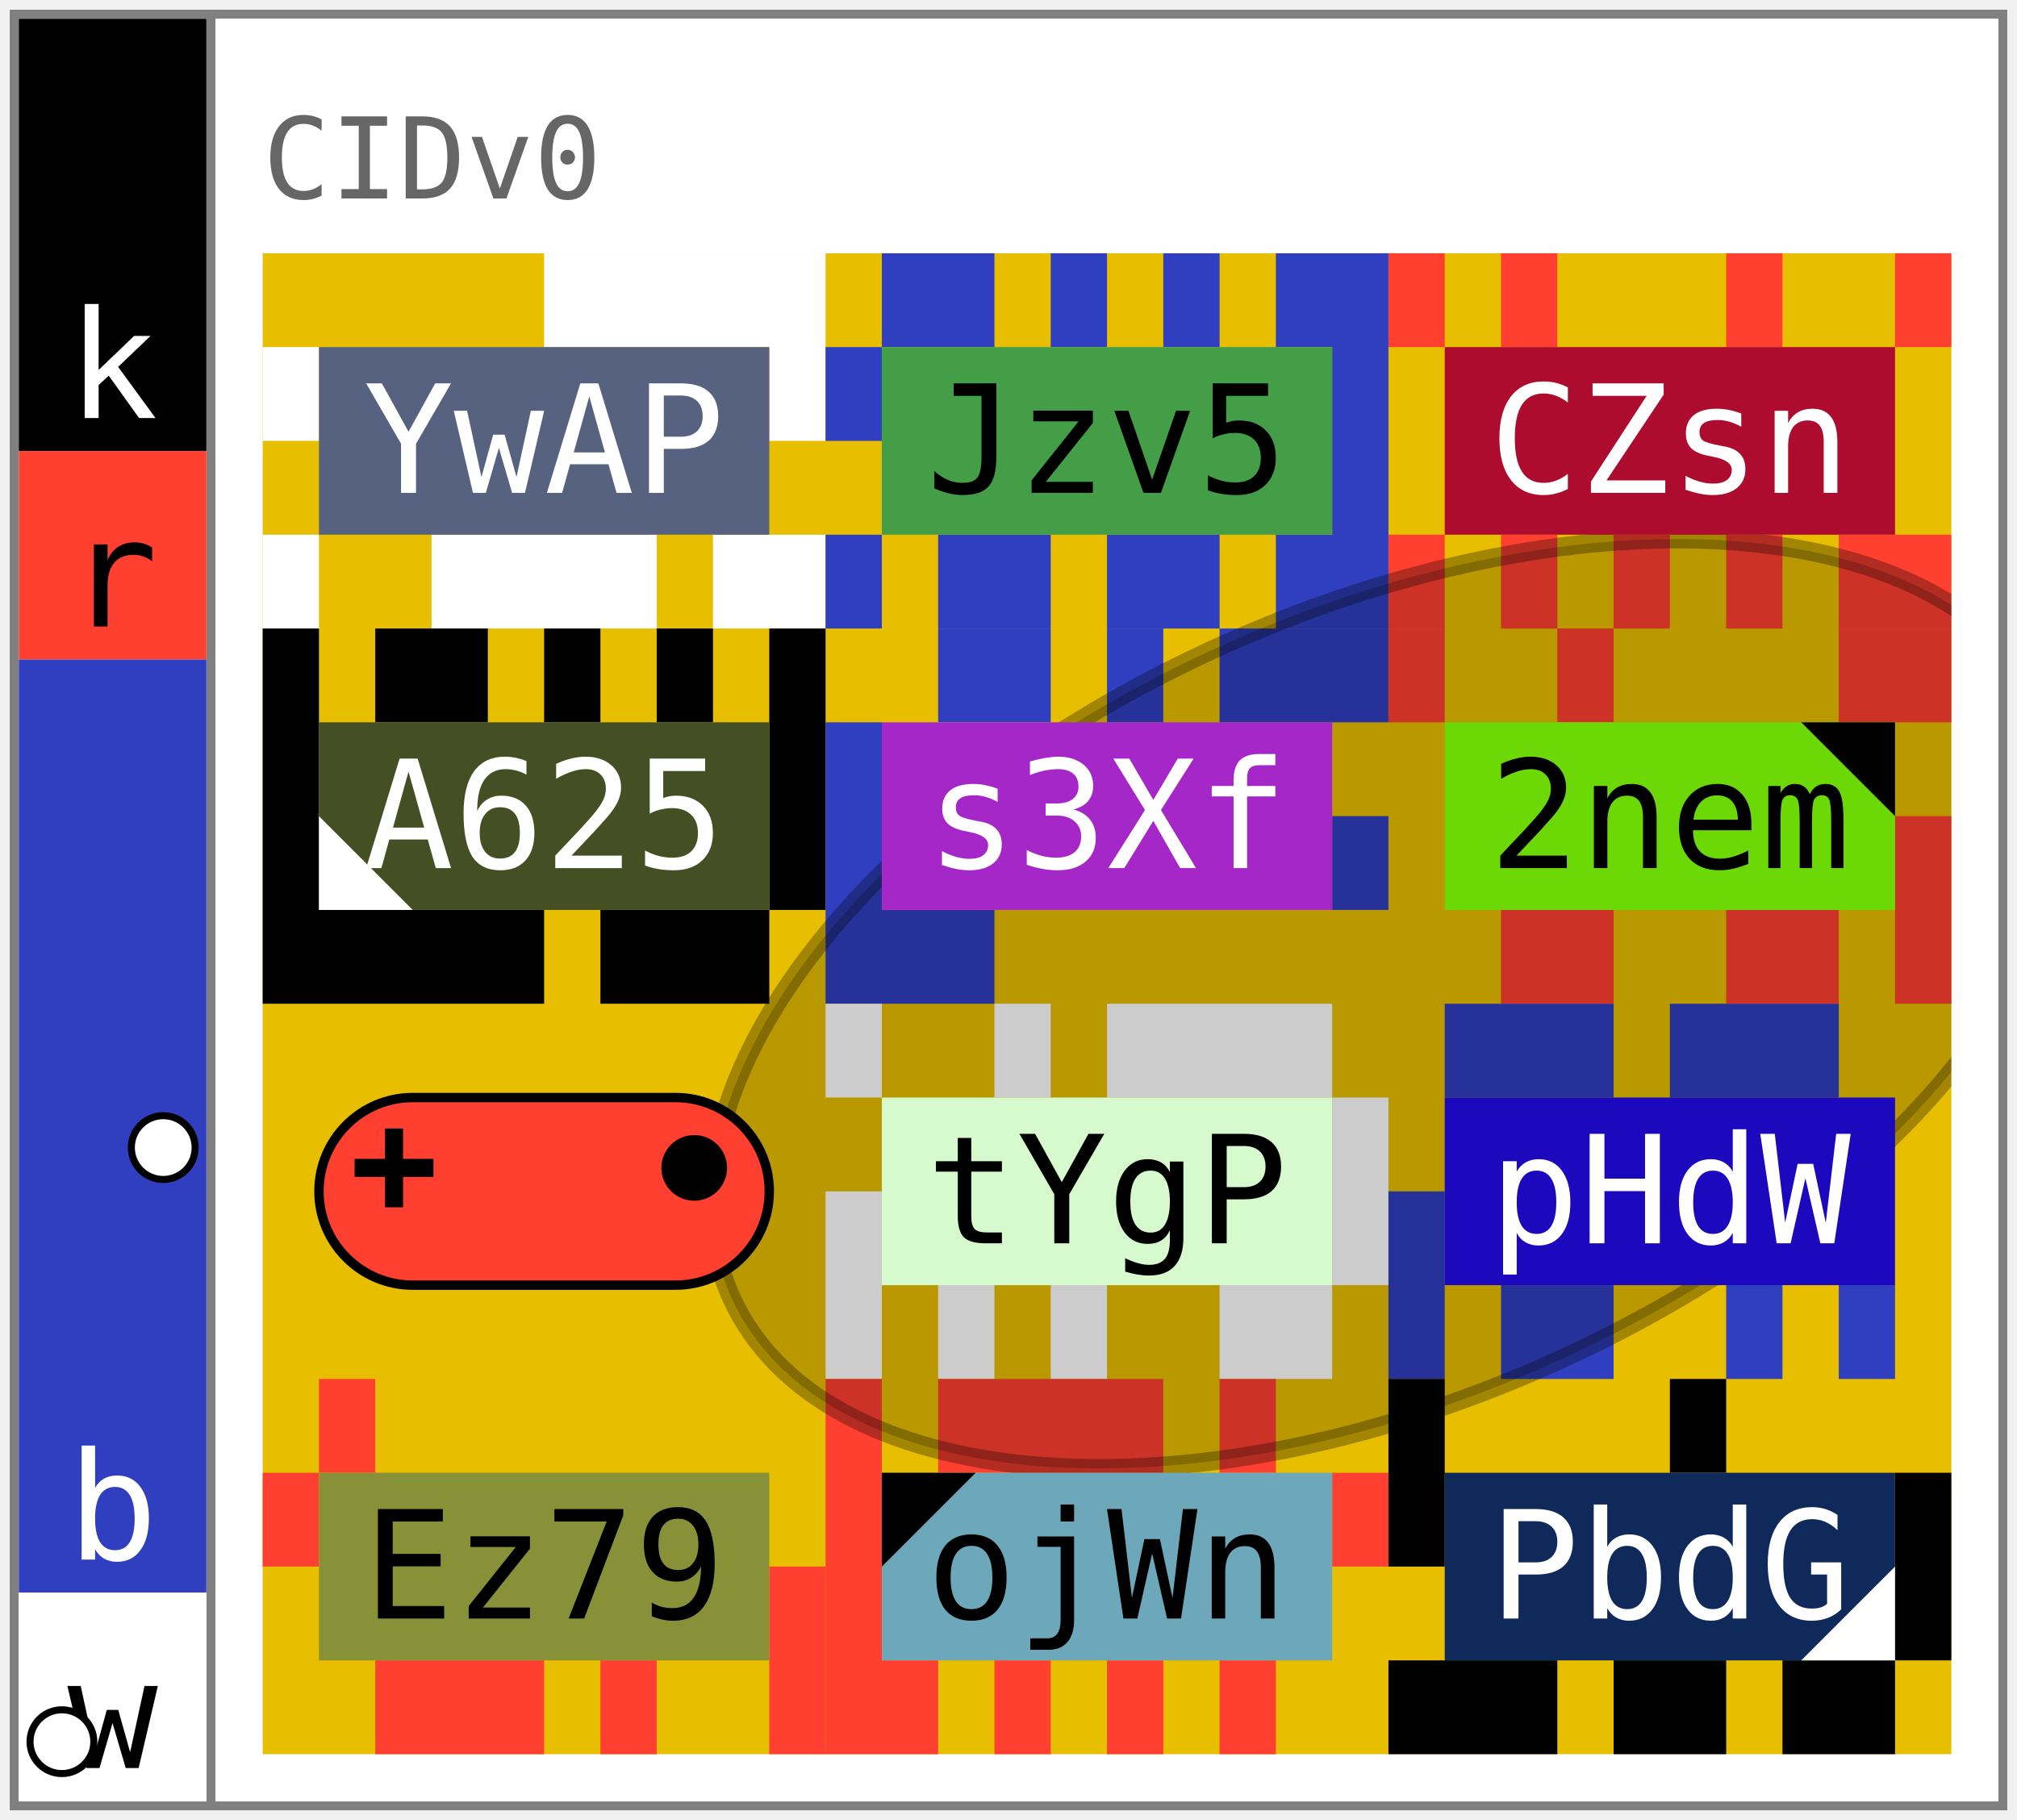
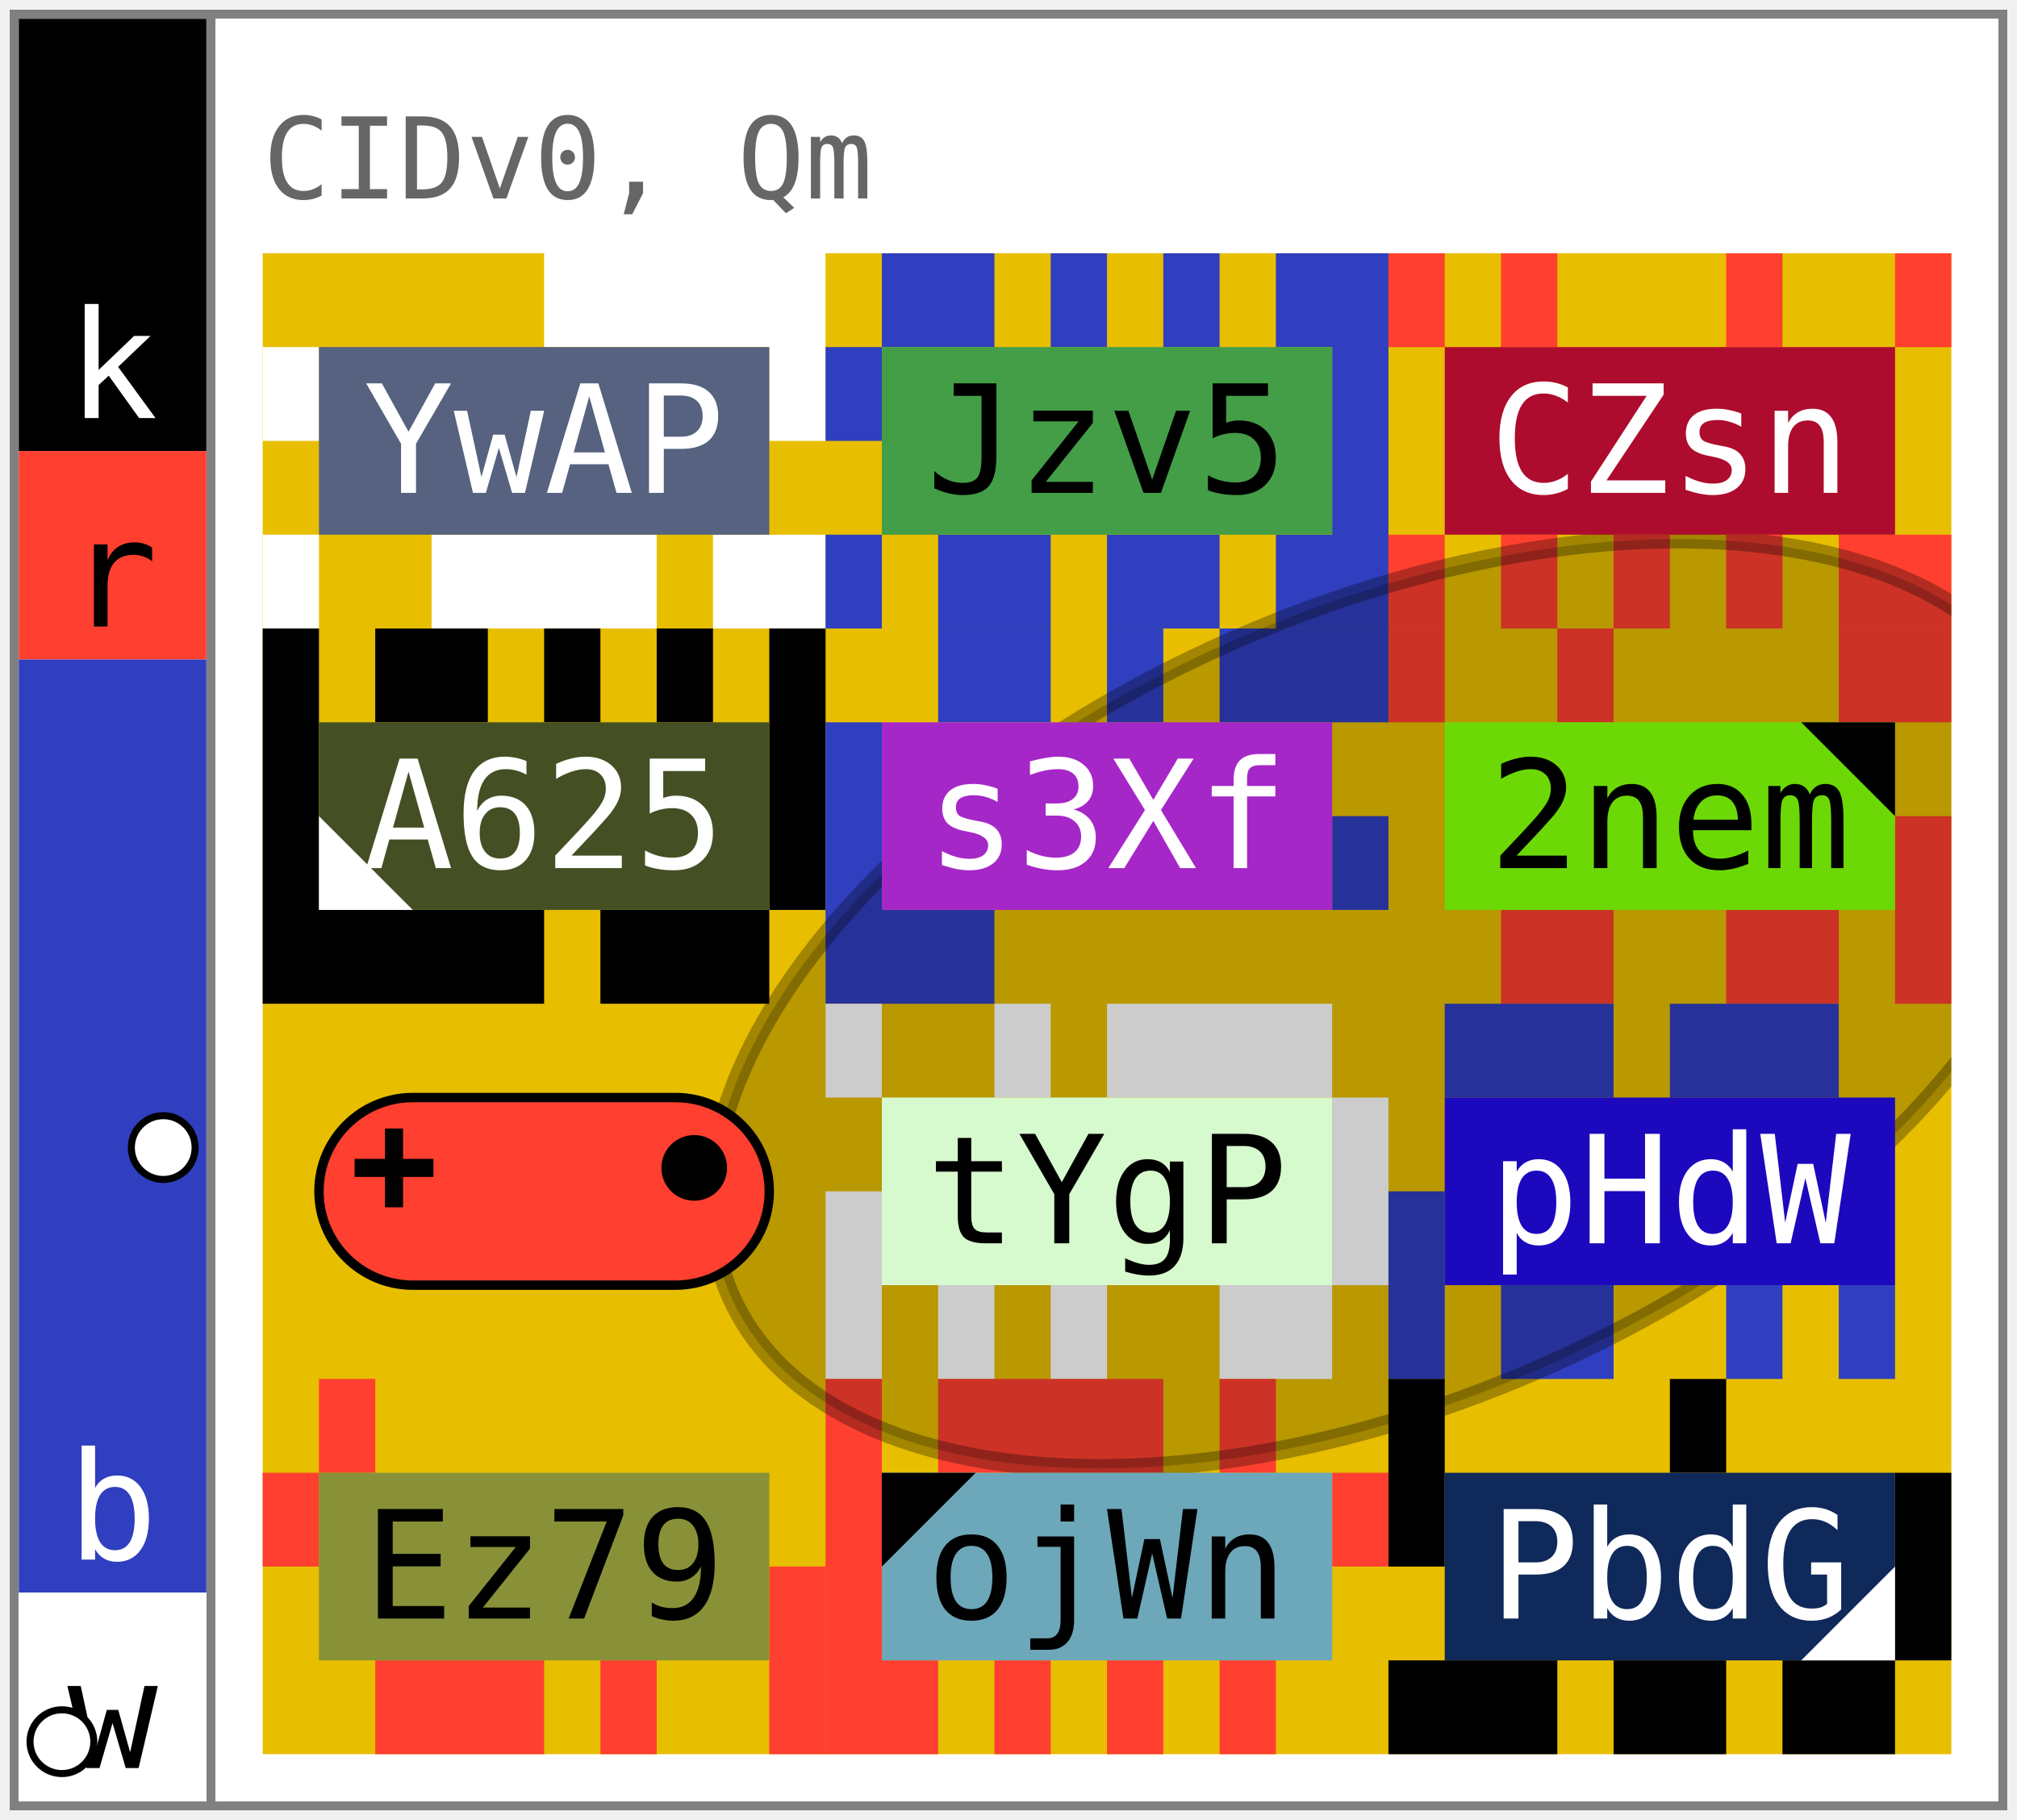
- <svg xmlns="http://www.w3.org/2000/svg" width="215" height="194" viewBox="0 0 215 194" font-family="&quot;JetBrains Mono&quot;, &quot;Menlo&quot;, &quot;Consolas&quot;, &quot;DejaVu Sans Mono&quot;, &quot;Liberation Mono&quot;, &quot;Roboto Mono&quot;, &quot;Noto Sans Mono&quot;, monospace" data-entviz-version="v14" data-entviz-lib="0.14.0" data-input-bytes="46" data-cols="3" data-rows="4" data-encoding="base58" data-scheme="cid" data-role="identifier" data-size-basis="decoded" data-entropy-type="cid" data-size-bits="264" data-qualifiers="{&quot;version&quot;:0,&quot;codec&quot;:&quot;dag-pb&quot;,&quot;hash&quot;:&quot;sha2-256&quot;}" data-parts="[{&quot;text&quot;:&quot;Qm&quot;,&quot;bind&quot;:&quot;none&quot;},{&quot;text&quot;:&quot;YwAPJzv5CZsnA625s3Xf2nemtYgPpHdWEz79ojWnPbdG&quot;,&quot;bind&quot;:&quot;core&quot;}]">
+ <svg xmlns="http://www.w3.org/2000/svg" width="215" height="194" viewBox="0 0 215 194" font-family="&quot;JetBrains Mono&quot;, &quot;Menlo&quot;, &quot;Consolas&quot;, &quot;DejaVu Sans Mono&quot;, &quot;Liberation Mono&quot;, &quot;Roboto Mono&quot;, &quot;Noto Sans Mono&quot;, monospace" data-entviz-version="v15" data-entviz-lib="0.15.0" data-input-bytes="46" data-cols="3" data-rows="4" data-encoding="base58" data-scheme="cid" data-role="identifier" data-size-basis="decoded" data-entropy-type="cid" data-size-bits="264" data-qualifiers="{&quot;version&quot;:0,&quot;codec&quot;:&quot;dag-pb&quot;,&quot;hash&quot;:&quot;sha2-256&quot;}" data-parts="[{&quot;text&quot;:&quot;Qm&quot;,&quot;bind&quot;:&quot;none&quot;},{&quot;text&quot;:&quot;YwAPJzv5CZsnA625s3Xf2nemtYgPpHdWEz79ojWnPbdG&quot;,&quot;bind&quot;:&quot;core&quot;}]">
  <defs>
    <clipPath id="grid-clip-a7b7e0adbf562ab2-3x4">
      <rect x="28" y="27" width="180" height="160" />
    </clipPath>
  </defs>
  <rect x="1" y="1" width="213" height="192" fill="#ffffff" />
  <g data-channel="grid">
    <rect x="28" y="27" width="180" height="160" fill="#e7be00" />
    <g>
      <path fill="#ffffff" d="M58 27h6v10h-6zM64 27h6v10h-6zM70 27h6v10h-6zM76 27h6v10h-6zM82 27h6v10h-6zM82 37h6v10h-6zM82 57h6v10h-6zM76 57h6v10h-6zM64 57h6v10h-6zM58 57h6v10h-6zM52 57h6v10h-6zM46 57h6v10h-6zM28 57h6v10h-6zM28 37h6v10h-6z" />
      <path fill="#2f3fbf" d="M94 27h6v10h-6zM100 27h6v10h-6zM112 27h6v10h-6zM124 27h6v10h-6zM136 27h6v10h-6zM142 27h6v10h-6zM142 37h6v10h-6zM142 47h6v10h-6zM142 57h6v10h-6zM136 57h6v10h-6zM124 57h6v10h-6zM118 57h6v10h-6zM106 57h6v10h-6zM100 57h6v10h-6zM88 57h6v10h-6zM88 37h6v10h-6z" />
      <path fill="#ff3f2f" d="M148 27h6v10h-6zM160 27h6v10h-6zM184 27h6v10h-6zM202 27h6v10h-6zM202 57h6v10h-6zM196 57h6v10h-6zM184 57h6v10h-6zM172 57h6v10h-6zM160 57h6v10h-6zM148 57h6v10h-6z" />
      <path fill="#000000" d="M28 67h6v10h-6zM40 67h6v10h-6zM46 67h6v10h-6zM58 67h6v10h-6zM70 67h6v10h-6zM82 67h6v10h-6zM82 77h6v10h-6zM82 87h6v10h-6zM76 97h6v10h-6zM70 97h6v10h-6zM64 97h6v10h-6zM52 97h6v10h-6zM46 97h6v10h-6zM40 97h6v10h-6zM34 97h6v10h-6zM28 97h6v10h-6zM28 87h6v10h-6zM28 77h6v10h-6z" />
      <path fill="#2f3fbf" d="M100 67h6v10h-6zM106 67h6v10h-6zM118 67h6v10h-6zM130 67h6v10h-6zM136 67h6v10h-6zM142 67h6v10h-6zM142 87h6v10h-6zM100 97h6v10h-6zM94 97h6v10h-6zM88 97h6v10h-6zM88 87h6v10h-6zM88 77h6v10h-6z" />
      <path fill="#ff3f2f" d="M148 67h6v10h-6zM166 67h6v10h-6zM196 67h6v10h-6zM202 67h6v10h-6zM202 87h6v10h-6zM202 97h6v10h-6zM190 97h6v10h-6zM184 97h6v10h-6zM166 97h6v10h-6zM160 97h6v10h-6z" />
      <path fill="#ffffff" d="M88 107h6v10h-6zM106 107h6v10h-6zM118 107h6v10h-6zM124 107h6v10h-6zM130 107h6v10h-6zM136 107h6v10h-6zM142 117h6v10h-6zM142 127h6v10h-6zM136 137h6v10h-6zM130 137h6v10h-6zM112 137h6v10h-6zM100 137h6v10h-6zM88 137h6v10h-6zM88 127h6v10h-6z" />
      <path fill="#2f3fbf" d="M154 107h6v10h-6zM160 107h6v10h-6zM166 107h6v10h-6zM178 107h6v10h-6zM184 107h6v10h-6zM190 107h6v10h-6zM196 137h6v10h-6zM184 137h6v10h-6zM166 137h6v10h-6zM160 137h6v10h-6zM148 137h6v10h-6zM148 127h6v10h-6z" />
      <path fill="#ff3f2f" d="M34 147h6v10h-6zM82 167h6v10h-6zM82 177h6v10h-6zM64 177h6v10h-6zM52 177h6v10h-6zM46 177h6v10h-6zM40 177h6v10h-6zM28 157h6v10h-6z" />
      <path fill="#ff3f2f" d="M88 147h6v10h-6zM100 147h6v10h-6zM106 147h6v10h-6zM112 147h6v10h-6zM118 147h6v10h-6zM130 147h6v10h-6zM142 157h6v10h-6zM130 177h6v10h-6zM118 177h6v10h-6zM106 177h6v10h-6zM94 177h6v10h-6zM88 177h6v10h-6zM88 167h6v10h-6zM88 157h6v10h-6z" />
      <path fill="#000000" d="M148 147h6v10h-6zM178 147h6v10h-6zM202 157h6v10h-6zM202 167h6v10h-6zM196 177h6v10h-6zM190 177h6v10h-6zM178 177h6v10h-6zM172 177h6v10h-6zM160 177h6v10h-6zM154 177h6v10h-6zM148 177h6v10h-6zM148 157h6v10h-6z" />
    </g>
    <g clip-path="url(#grid-clip-a7b7e0adbf562ab2-3x4)" data-channel="ellipse" data-ellipse-anchor-x="148" data-ellipse-anchor-y="107" data-ellipse-rx="76.726" data-ellipse-ry="42.113" data-ellipse-rotation-deg="156">
      <ellipse cx="148" cy="107" rx="76.726" ry="42.113" transform="rotate(156 148 107)" fill="#000000" stroke="#000000" fill-opacity="0.2" stroke-opacity="0.3" stroke-width="2" />
    </g>
    <g>
      <g data-channel="cell" data-cell-index="0" data-cell-row="0" data-cell-col="0" data-surround-bits="0xa7b7e0" data-edge-color="#ffffff">
        <rect x="34" y="37" width="48" height="20" fill="#56627f" />
        <text x="58" y="47" fill="#ffffff" font-size="16" text-anchor="middle" dominant-baseline="central">YwAP</text>
      </g>
      <g data-channel="cell" data-cell-index="1" data-cell-row="0" data-cell-col="1" data-surround-bits="0xadbf56" data-edge-color="#2f3fbf">
        <rect x="94" y="37" width="48" height="20" fill="#449d47" />
        <text x="118" y="47" fill="#000000" font-size="16" text-anchor="middle" dominant-baseline="central">Jzv5</text>
      </g>
      <g data-channel="cell" data-cell-index="2" data-cell-row="0" data-cell-col="2" data-surround-bits="0x2ab245" data-edge-color="#ff3f2f">
        <rect x="154" y="37" width="48" height="20" fill="#ad0c2e" />
        <text x="178" y="47" fill="#ffffff" font-size="16" text-anchor="middle" dominant-baseline="central">CZsn</text>
      </g>
      <g data-channel="cell" data-cell-index="3" data-cell-row="1" data-cell-col="0" data-surround-bits="0xfeeead" data-edge-color="#000000" data-cell-quartile="4">
        <rect x="34" y="77" width="48" height="20" fill="#445024" />
        <text x="58" y="87" fill="#ffffff" font-size="16" text-anchor="middle" dominant-baseline="central">A625</text>
        <polygon points="34,97 34,87 44,97" fill="#ffffff" />
      </g>
      <g data-channel="cell" data-cell-index="4" data-cell-row="1" data-cell-col="1" data-surround-bits="0xf80bac" data-edge-color="#2f3fbf">
        <rect x="94" y="77" width="48" height="20" fill="#a627c8" />
        <text x="118" y="87" fill="#ffffff" font-size="16" text-anchor="middle" dominant-baseline="central">s3Xf</text>
      </g>
      <g data-channel="cell" data-cell-index="5" data-cell-row="1" data-cell-col="2" data-surround-bits="0xcdb09" data-edge-color="#ff3f2f" data-cell-quartile="2">
        <rect x="154" y="77" width="48" height="20" fill="#6cd906" />
        <text x="178" y="87" fill="#000000" font-size="16" text-anchor="middle" dominant-baseline="central">2nem</text>
        <polygon points="202,77 192,77 202,87" fill="#000000" />
      </g>
      <g data-channel="cell" data-cell-index="6" data-cell-row="2" data-cell-col="0" data-cell-blank="true" data-cell-blank-map="true">
        <rect x="34" y="117" width="48" height="20" rx="10" ry="10" fill="#ff3f2f" stroke="#000000" stroke-width="1" />
        <circle cx="74" cy="124.5" r="3.5" fill="#000000" data-blank-map-min="1,2" />
        <path d="M 37.8,124.5 H 46.2 M 42,120.3 V 128.7" fill="none" stroke="#000000" stroke-width="1.925" stroke-linecap="butt" data-blank-map-max="1,0" />
      </g>
      <g data-channel="cell" data-cell-index="7" data-cell-row="2" data-cell-col="1" data-surround-bits="0x6a6de9" data-edge-color="#ffffff">
        <rect x="94" y="117" width="48" height="20" fill="#d6f9cd" />
        <text x="118" y="127" fill="#000000" font-size="16" text-anchor="middle" dominant-baseline="central">tYgP</text>
      </g>
      <g data-channel="cell" data-cell-index="8" data-cell-row="2" data-cell-col="2" data-surround-bits="0x6ca0ee" data-edge-color="#2f3fbf">
        <rect x="154" y="117" width="48" height="20" fill="#1d09bd" />
        <text x="178" y="127" fill="#ffffff" font-size="16" text-anchor="middle" dominant-baseline="central">pHdW</text>
      </g>
      <g data-channel="cell" data-cell-index="9" data-cell-row="3" data-cell-col="0" data-surround-bits="0x8e9802" data-edge-color="#ff3f2f">
        <rect x="34" y="157" width="48" height="20" fill="#889137" />
        <text x="58" y="167" fill="#000000" font-size="16" text-anchor="middle" dominant-baseline="central">Ez79</text>
      </g>
      <g data-channel="cell" data-cell-index="10" data-cell-row="3" data-cell-col="1" data-surround-bits="0xf544bd" data-edge-color="#ff3f2f" data-cell-quartile="1">
        <rect x="94" y="157" width="48" height="20" fill="#6da7ba" />
        <text x="118" y="167" fill="#000000" font-size="16" text-anchor="middle" dominant-baseline="central">ojWn</text>
        <polygon points="94,157 104,157 94,167" fill="#000000" />
      </g>
      <g data-channel="cell" data-cell-index="11" data-cell-row="3" data-cell-col="2" data-surround-bits="0xbb6c21" data-edge-color="#000000" data-cell-quartile="3">
        <rect x="154" y="157" width="48" height="20" fill="#0f295a" />
        <text x="178" y="167" fill="#ffffff" font-size="16" text-anchor="middle" dominant-baseline="central">PbdG</text>
        <polygon points="202,177 202,167 192,177" fill="#ffffff" />
      </g>
    </g>
  </g>
  <g data-channel="color-bar" data-bar-slots="15" data-bar-marker-left="14" data-bar-marker-right="9">
    <g data-color-bar-rank="0" data-color-bar-band="K">
      <rect x="2" y="2" width="20" height="46.081" fill="#000000" />
      <text x="12" y="44.561" fill="#ffffff" font-size="16" text-anchor="middle" data-color-bar-letter="true">k</text>
    </g>
    <g data-color-bar-rank="1" data-color-bar-band="R">
      <rect x="2" y="48.081" width="20" height="22.223" fill="#ff3f2f" />
      <text x="12" y="66.784" fill="#000000" font-size="16" text-anchor="middle" data-color-bar-letter="true">r</text>
    </g>
    <g data-color-bar-rank="2" data-color-bar-band="B">
      <rect x="2" y="70.304" width="20" height="99.473" fill="#2f3fbf" />
      <text x="12" y="166.257" fill="#ffffff" font-size="16" text-anchor="middle" data-color-bar-letter="true">b</text>
    </g>
    <g data-color-bar-rank="3" data-color-bar-band="W">
      <rect x="2" y="169.777" width="20" height="22.223" fill="#ffffff" />
      <text x="12" y="188.48" fill="#000000" font-size="16" text-anchor="middle" data-color-bar-letter="true">w</text>
    </g>
    <circle cx="6.6" cy="185.667" r="3.4" fill="#ffffff" stroke="#000000" stroke-width="0.75" data-bar-marker="left" />
    <circle cx="17.4" cy="122.333" r="3.4" fill="#ffffff" stroke="#000000" stroke-width="0.75" data-bar-marker="right" />
  </g>
  <g data-channel="label-top">
-     <text x="28" y="17" fill="#666666" font-size="12" dominant-baseline="central">CIDv0</text>
+     <text x="28" y="17" fill="#666666" font-size="12" dominant-baseline="central">CIDv0, Qm</text>
  </g>
  <line x1="1" y1="1.5" x2="214" y2="1.5" stroke="#808080" stroke-width="1" shape-rendering="crispEdges" />
  <line x1="213.5" y1="1" x2="213.5" y2="193" stroke="#808080" stroke-width="1" shape-rendering="crispEdges" />
  <line x1="1" y1="192.5" x2="214" y2="192.5" stroke="#808080" stroke-width="1" shape-rendering="crispEdges" />
  <line x1="1.5" y1="1" x2="1.5" y2="193" stroke="#808080" stroke-width="1" shape-rendering="crispEdges" />
  <line x1="22.5" y1="1" x2="22.5" y2="193" stroke="#808080" stroke-width="1" shape-rendering="crispEdges" />
</svg>
